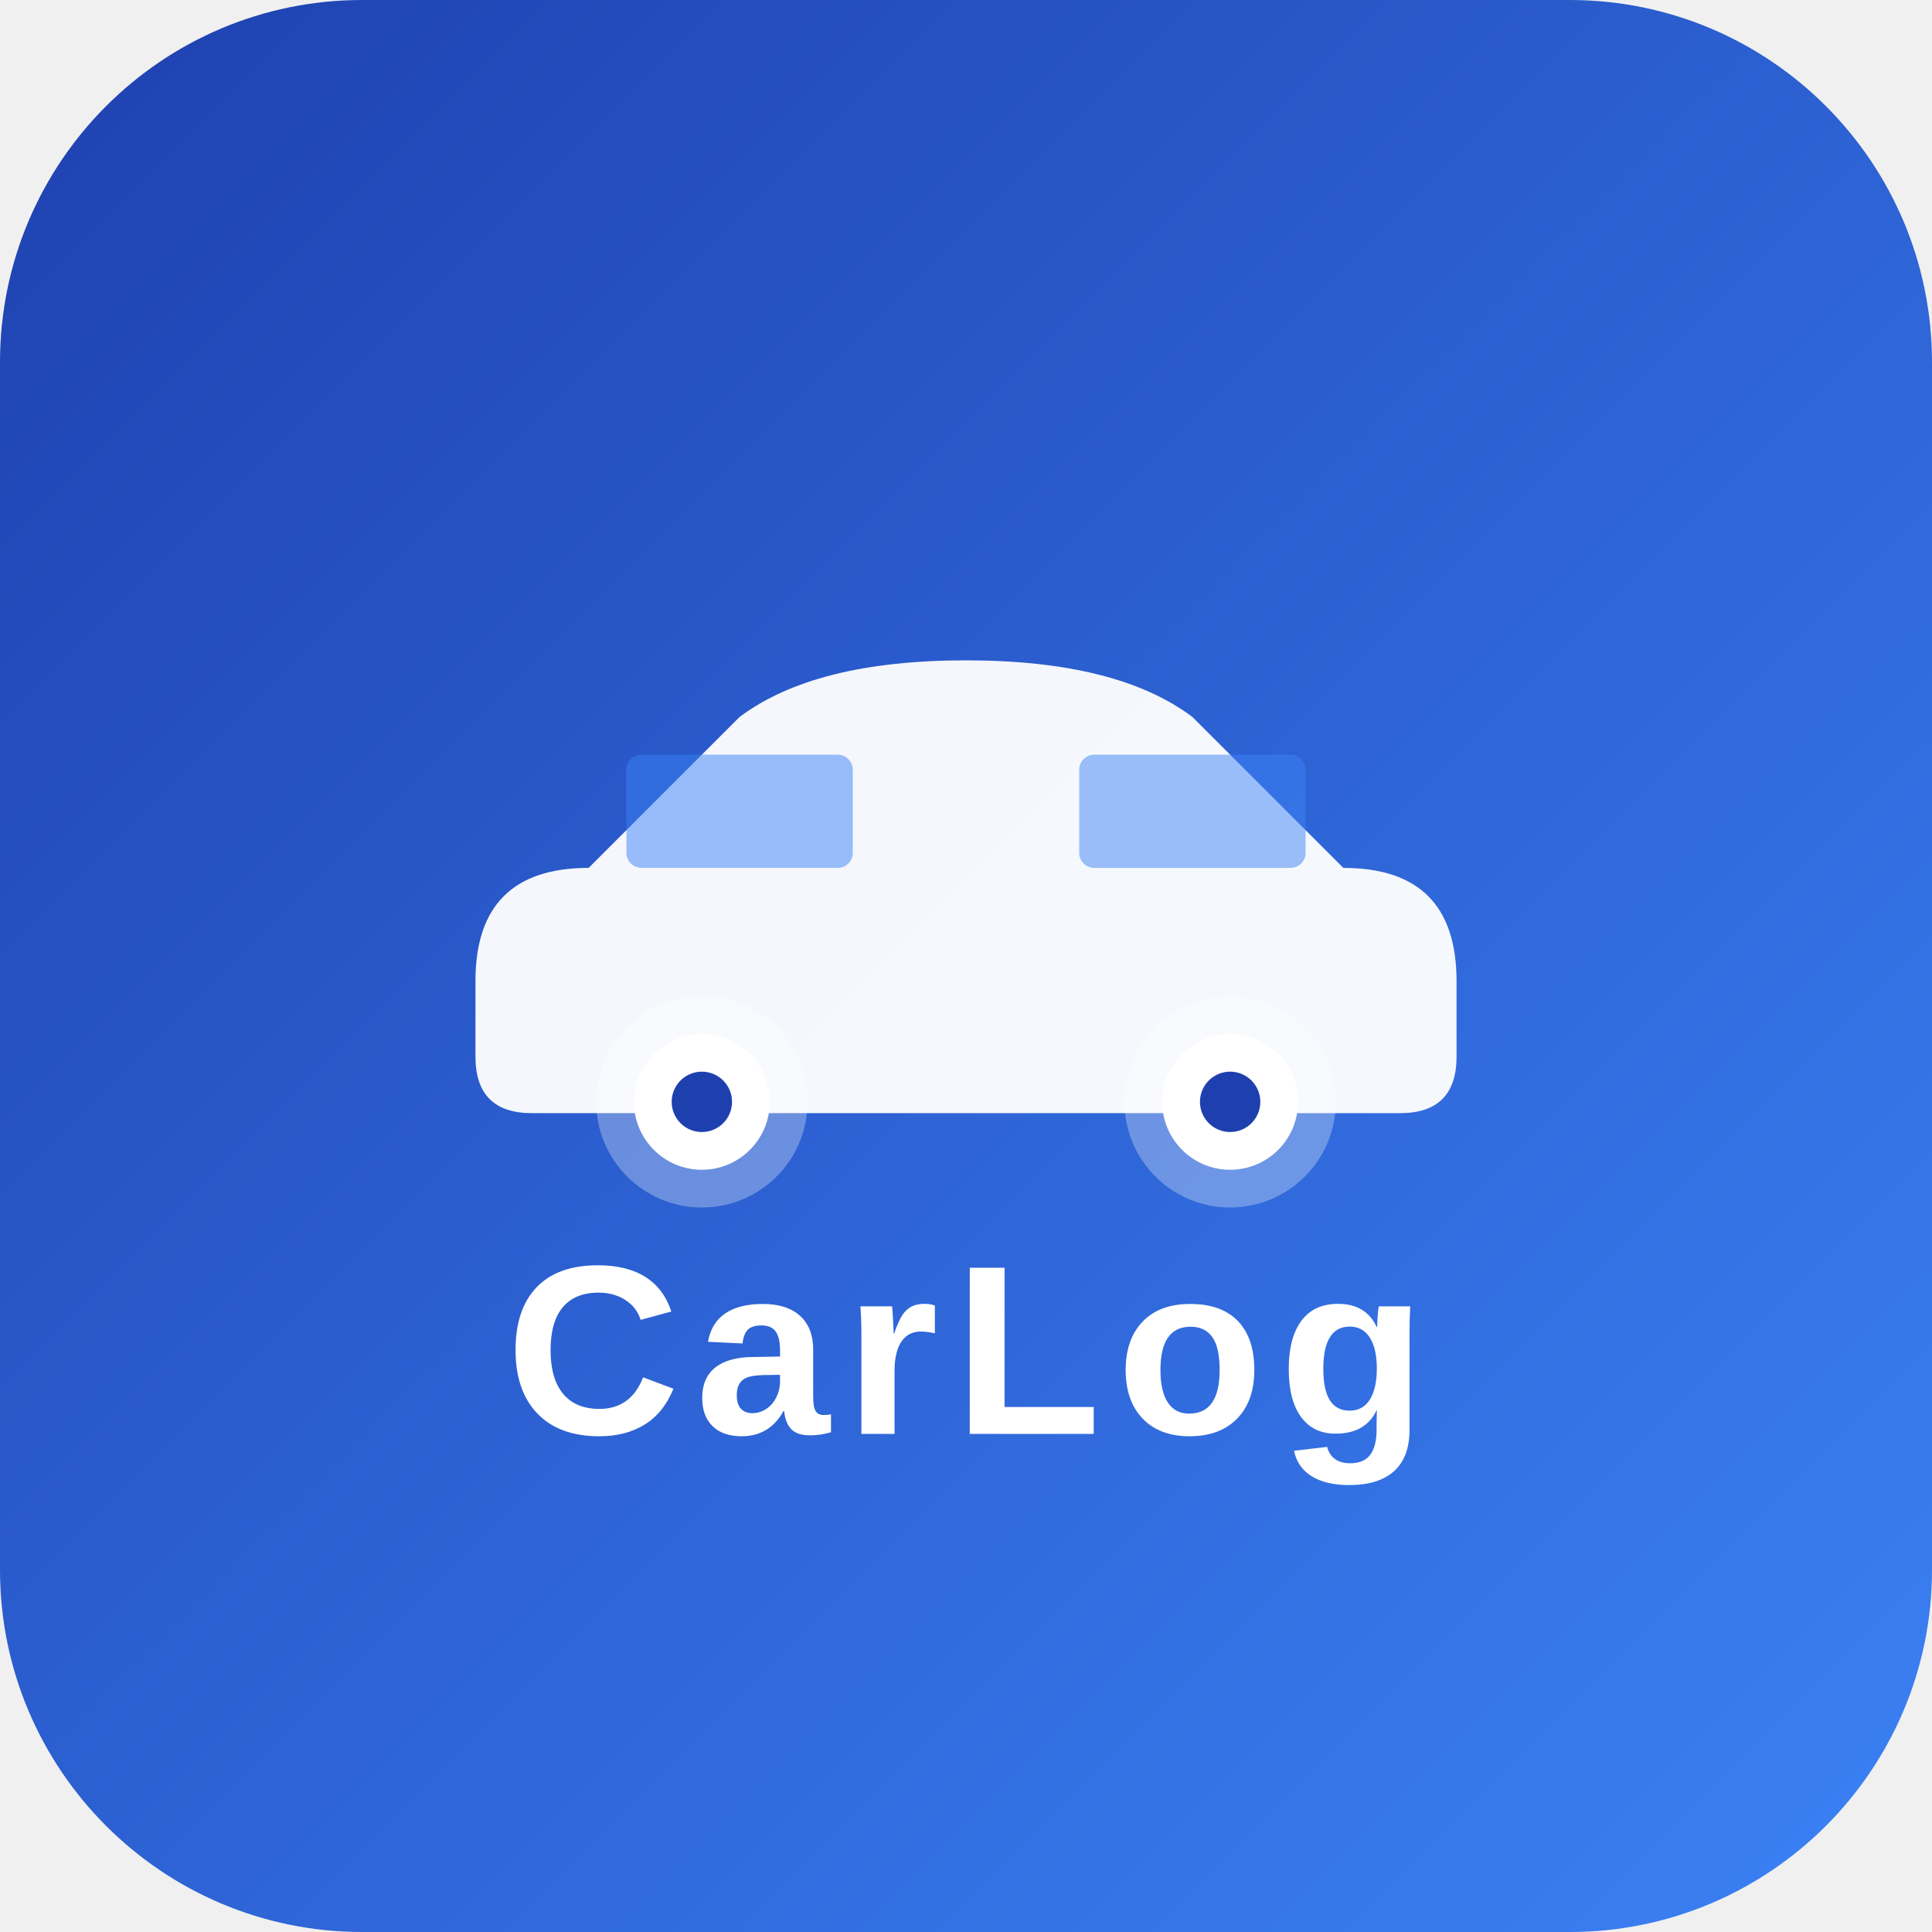
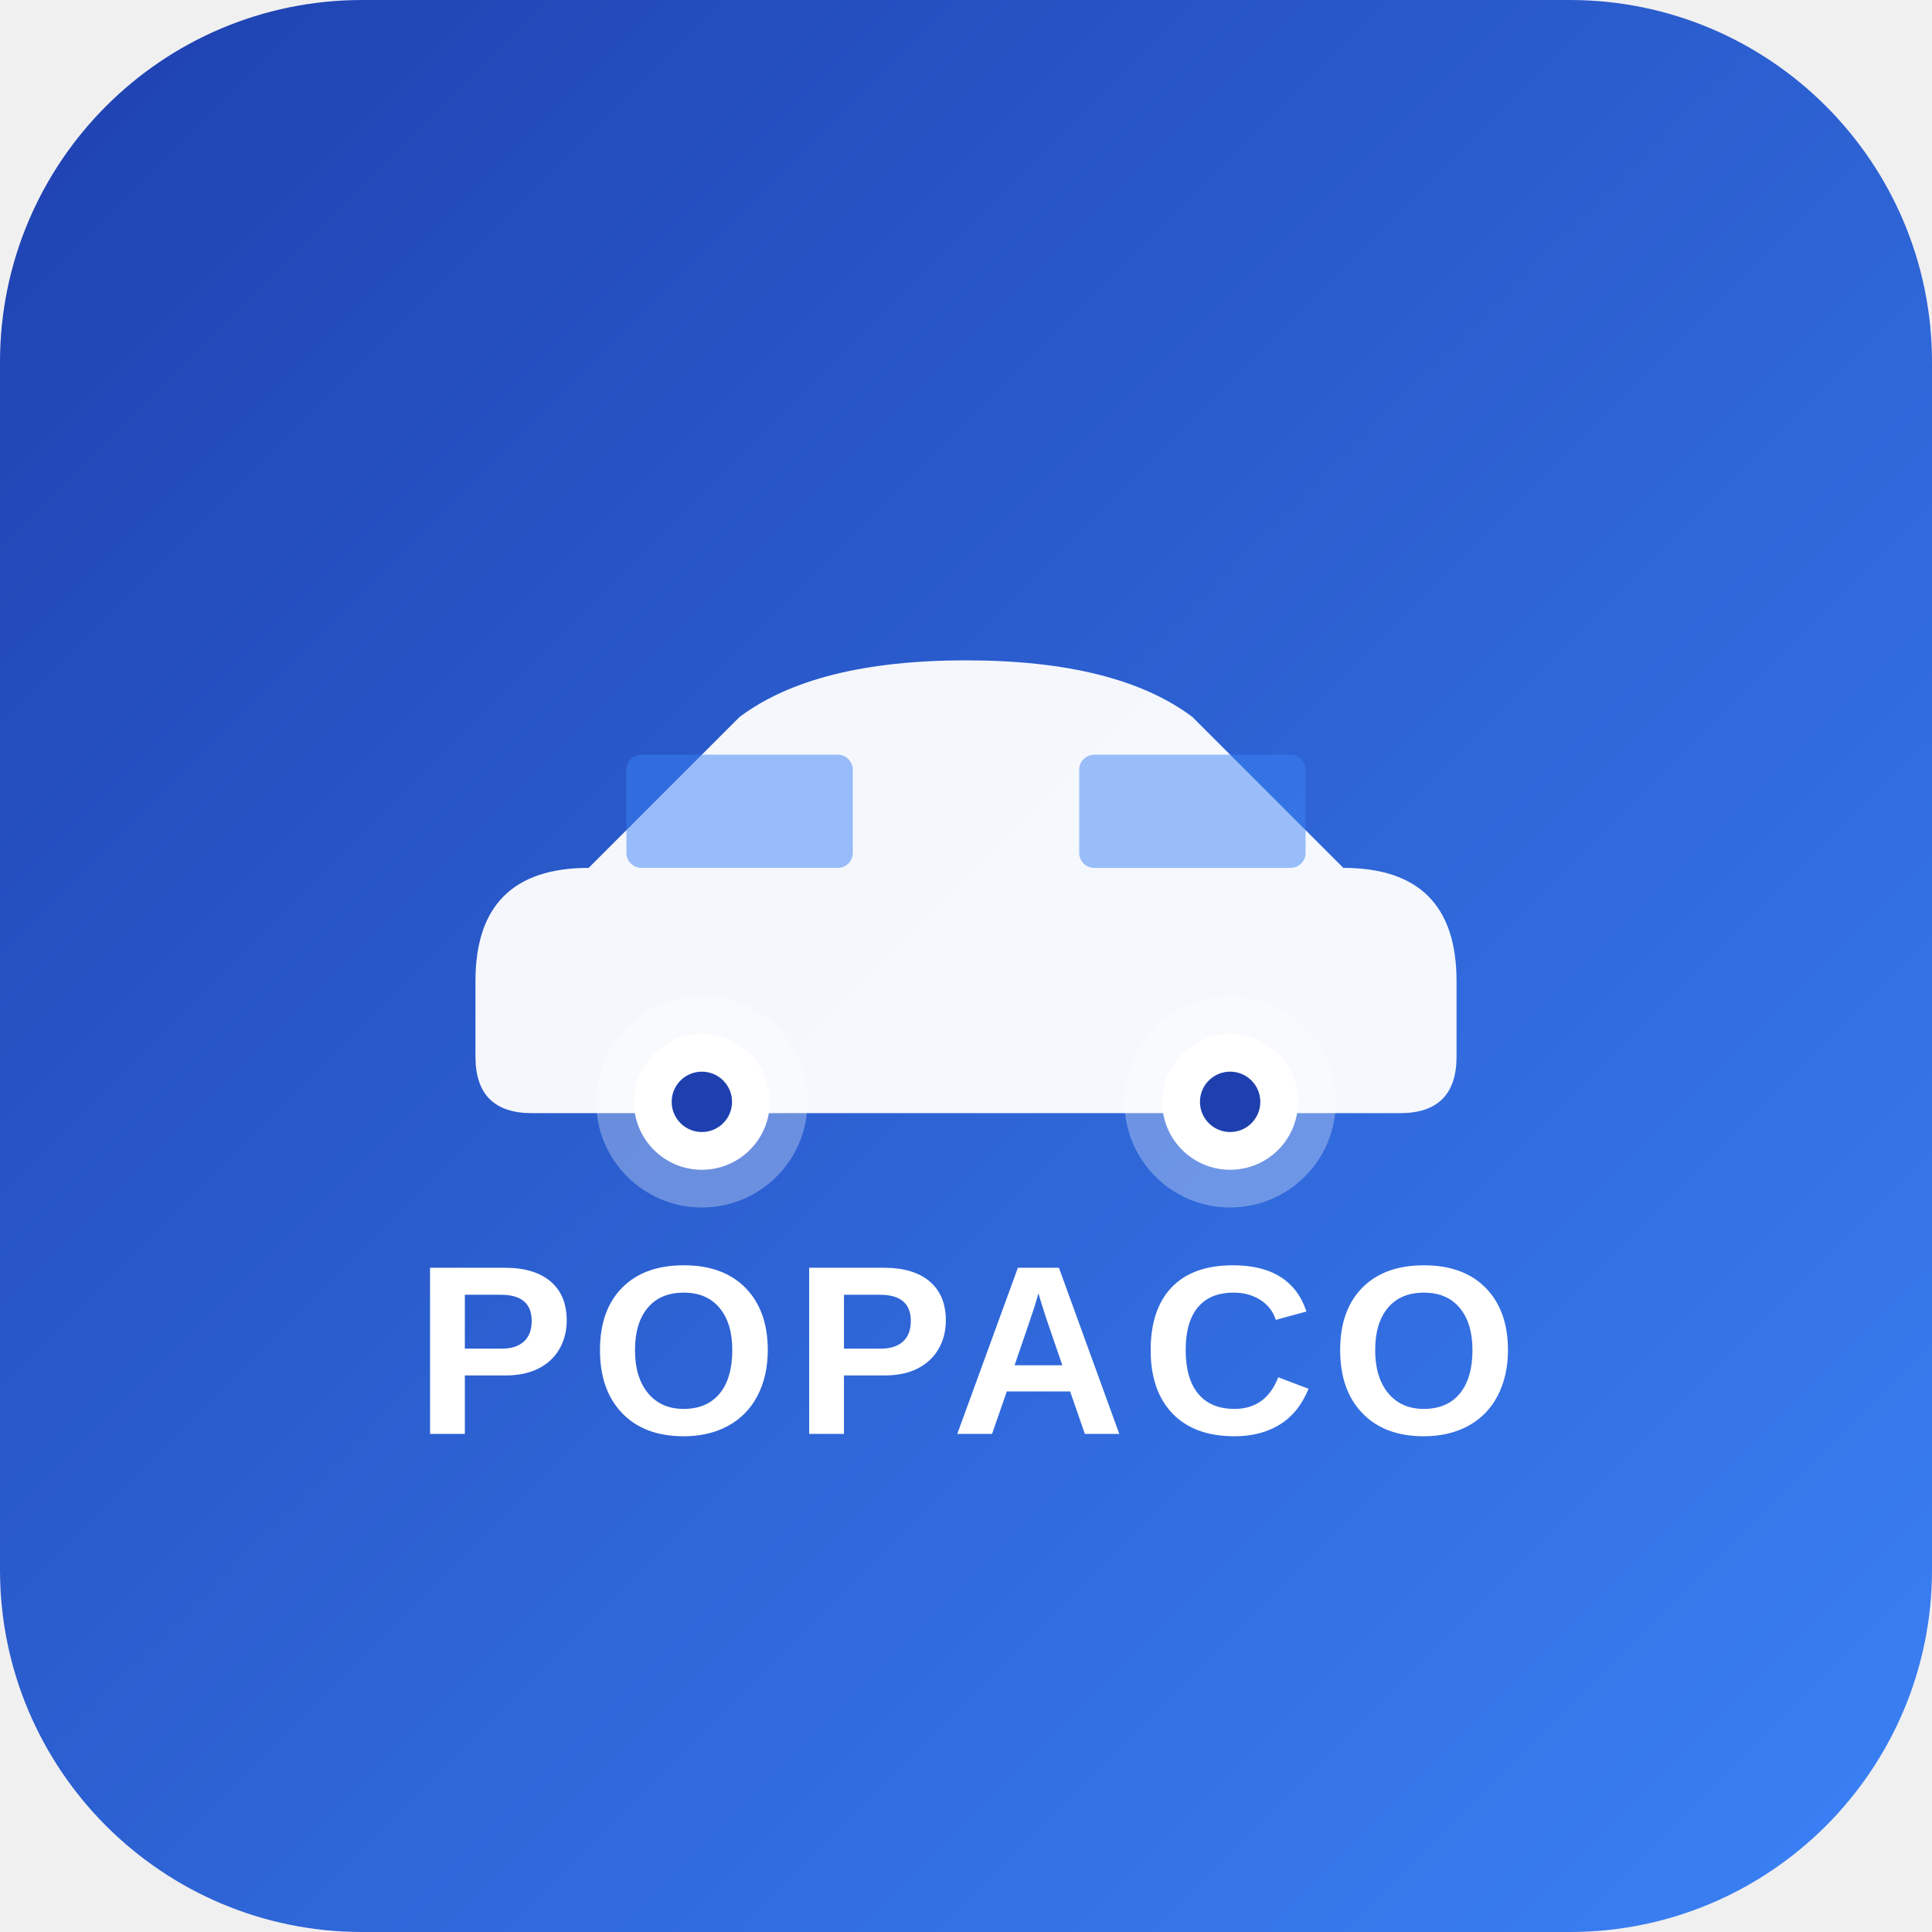
<svg xmlns="http://www.w3.org/2000/svg" viewBox="0 0 512 512">
  <defs>
    <linearGradient id="bg" x1="0" y1="0" x2="1" y2="1">
      <stop offset="0%" stop-color="#1E40AF" />
      <stop offset="100%" stop-color="#3B82F6" />
    </linearGradient>
  </defs>
  <rect fill="url(#bg)" width="512" height="512" rx="96" />
  <g transform="translate(256,240)" fill="white">
    <ellipse cx="-70" cy="52" rx="28" ry="28" fill="rgba(255,255,255,0.3)" />
    <ellipse cx="70" cy="52" rx="28" ry="28" fill="rgba(255,255,255,0.3)" />
    <path d="M-130,20 Q-130,-10 -100,-10 L-60,-50 Q-40,-65 0,-65 Q40,-65 60,-50 L100,-10 Q130,-10 130,20 L130,40 Q130,55 115,55 L-115,55 Q-130,55 -130,40 Z" fill="white" opacity="0.95" />
    <rect x="-90" y="-40" width="60" height="30" rx="4" fill="#3B82F6" opacity="0.5" />
    <rect x="30" y="-40" width="60" height="30" rx="4" fill="#3B82F6" opacity="0.5" />
    <circle cx="-70" cy="52" r="18" fill="white" />
    <circle cx="-70" cy="52" r="8" fill="#1E40AF" />
    <circle cx="70" cy="52" r="18" fill="white" />
    <circle cx="70" cy="52" r="8" fill="#1E40AF" />
  </g>
-   <text x="256" y="380" text-anchor="middle" fill="white" font-family="Arial,sans-serif" font-size="64" font-weight="bold" letter-spacing="4">CarLog</text>
+   <text x="256" y="380" text-anchor="middle" fill="white" font-family="Arial,sans-serif" font-size="64" font-weight="bold" letter-spacing="4">POPACO</text>
</svg>
